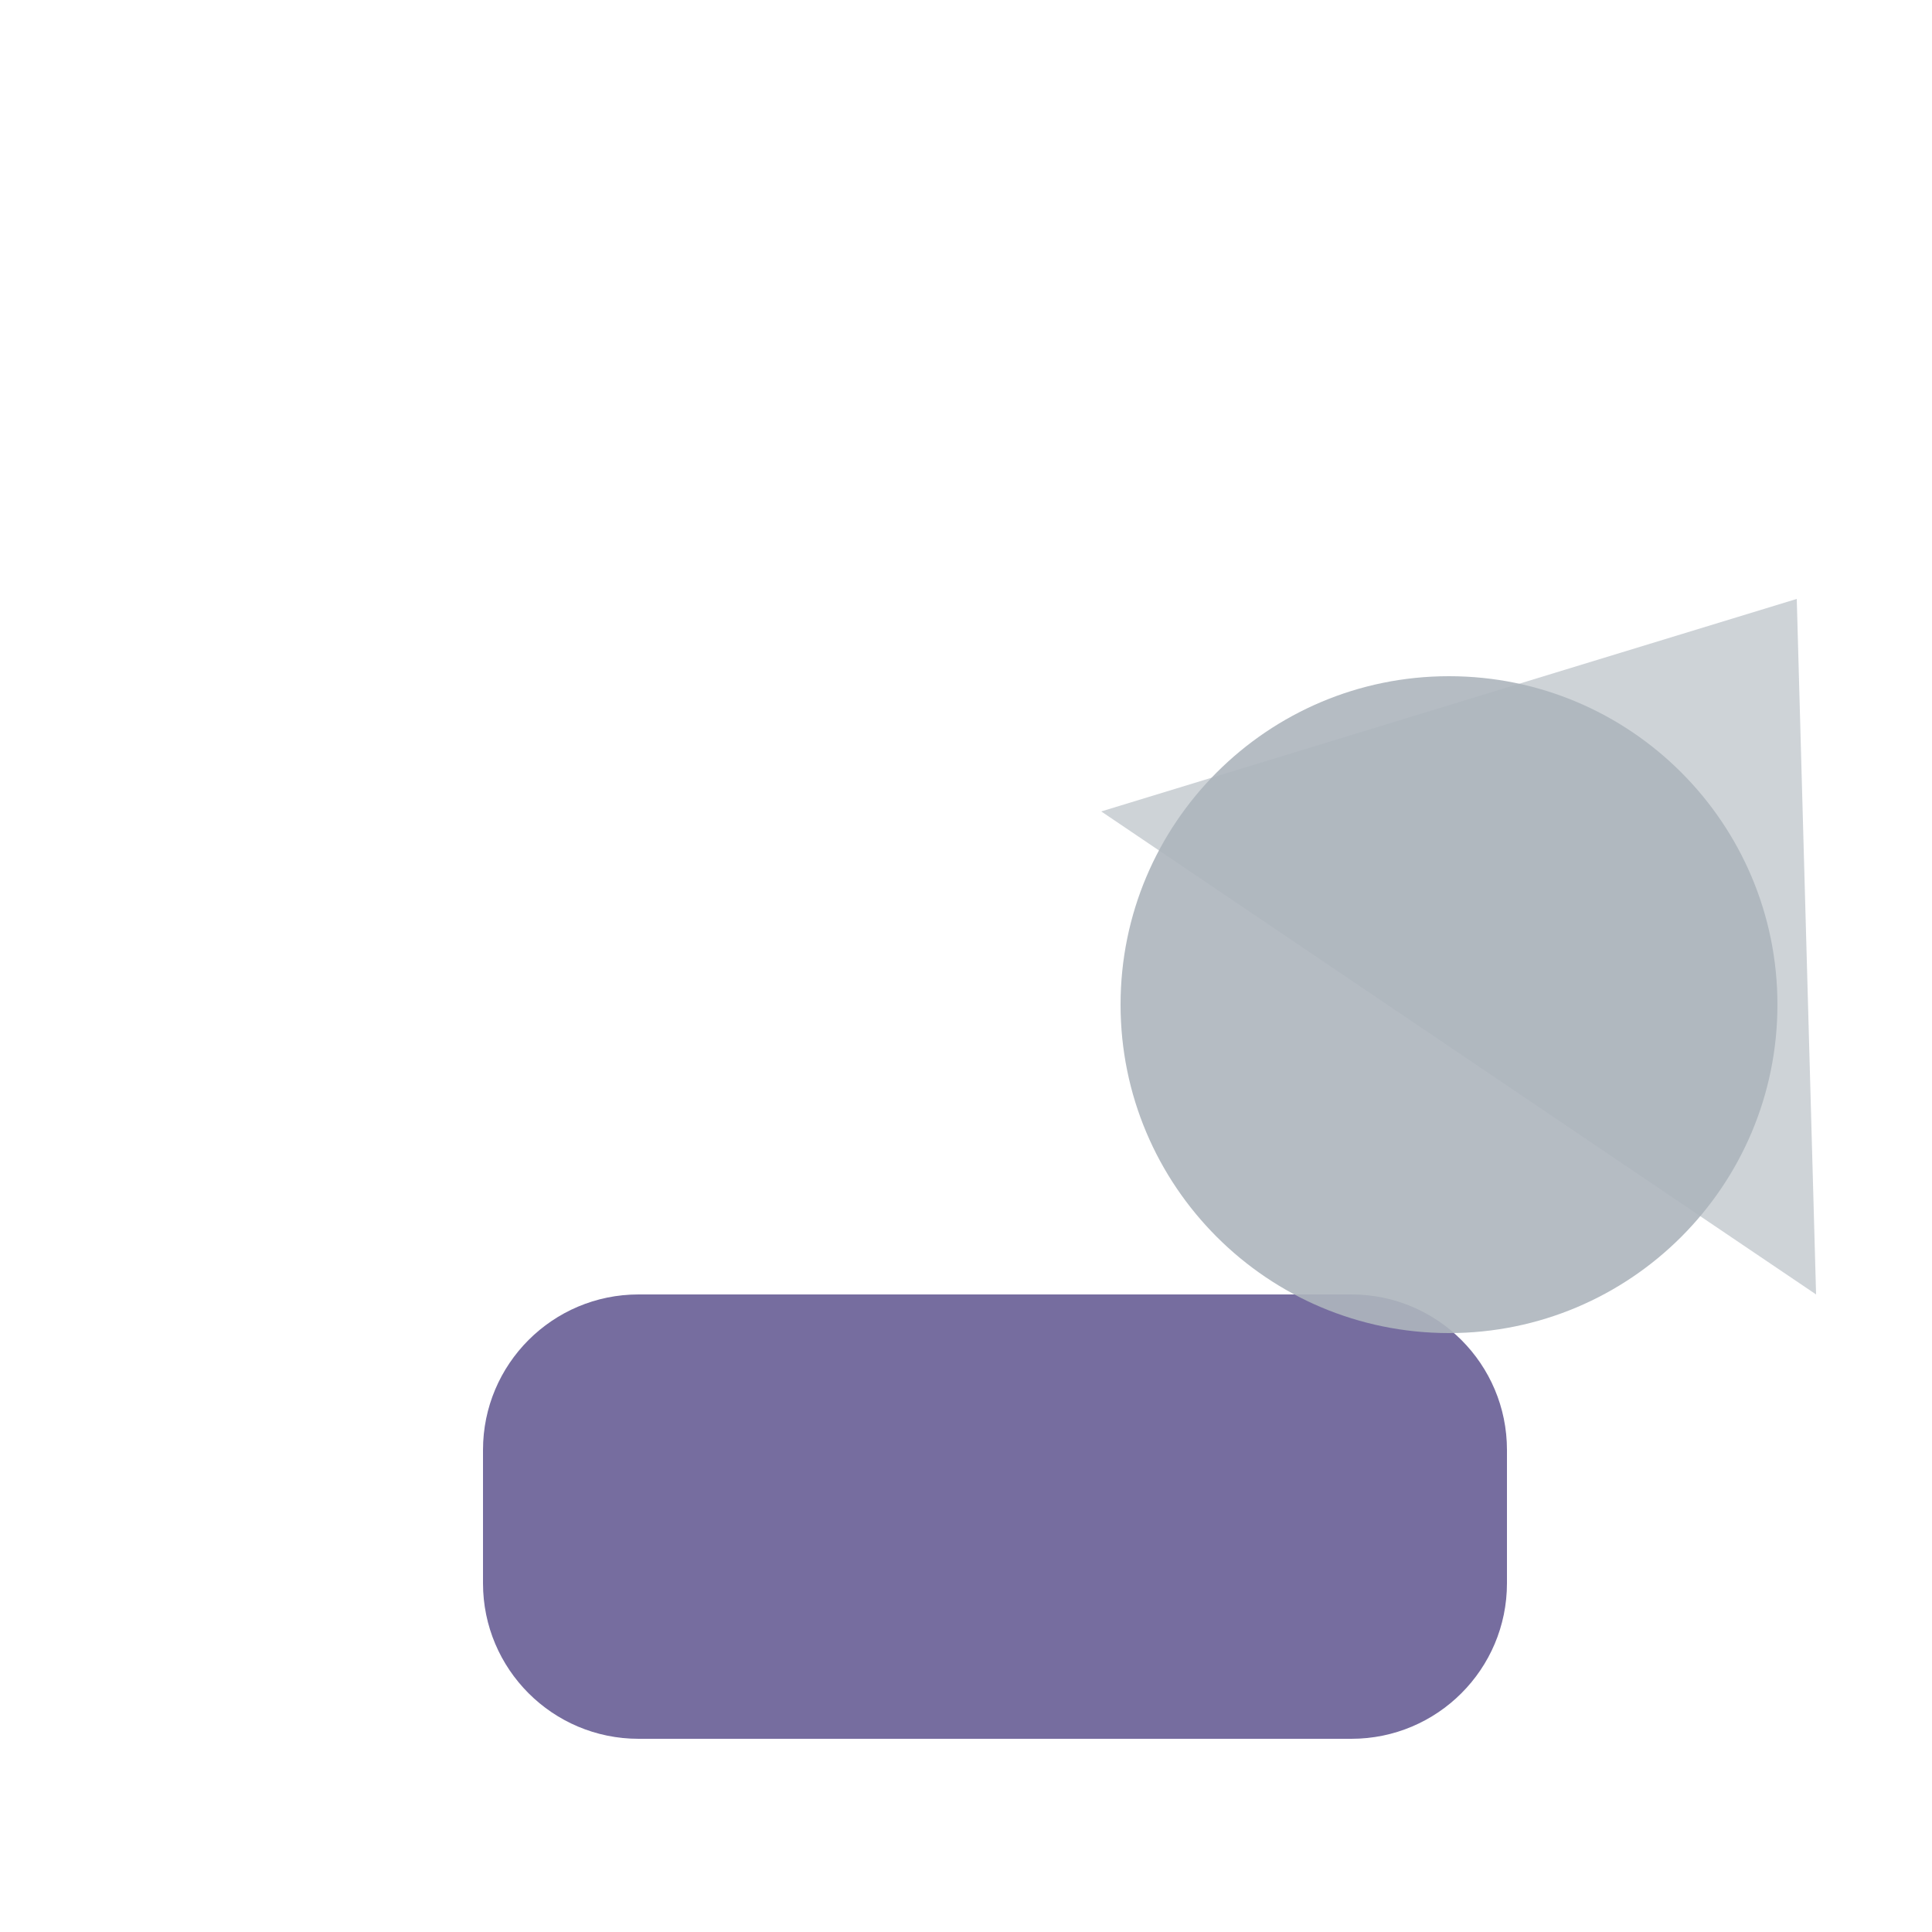
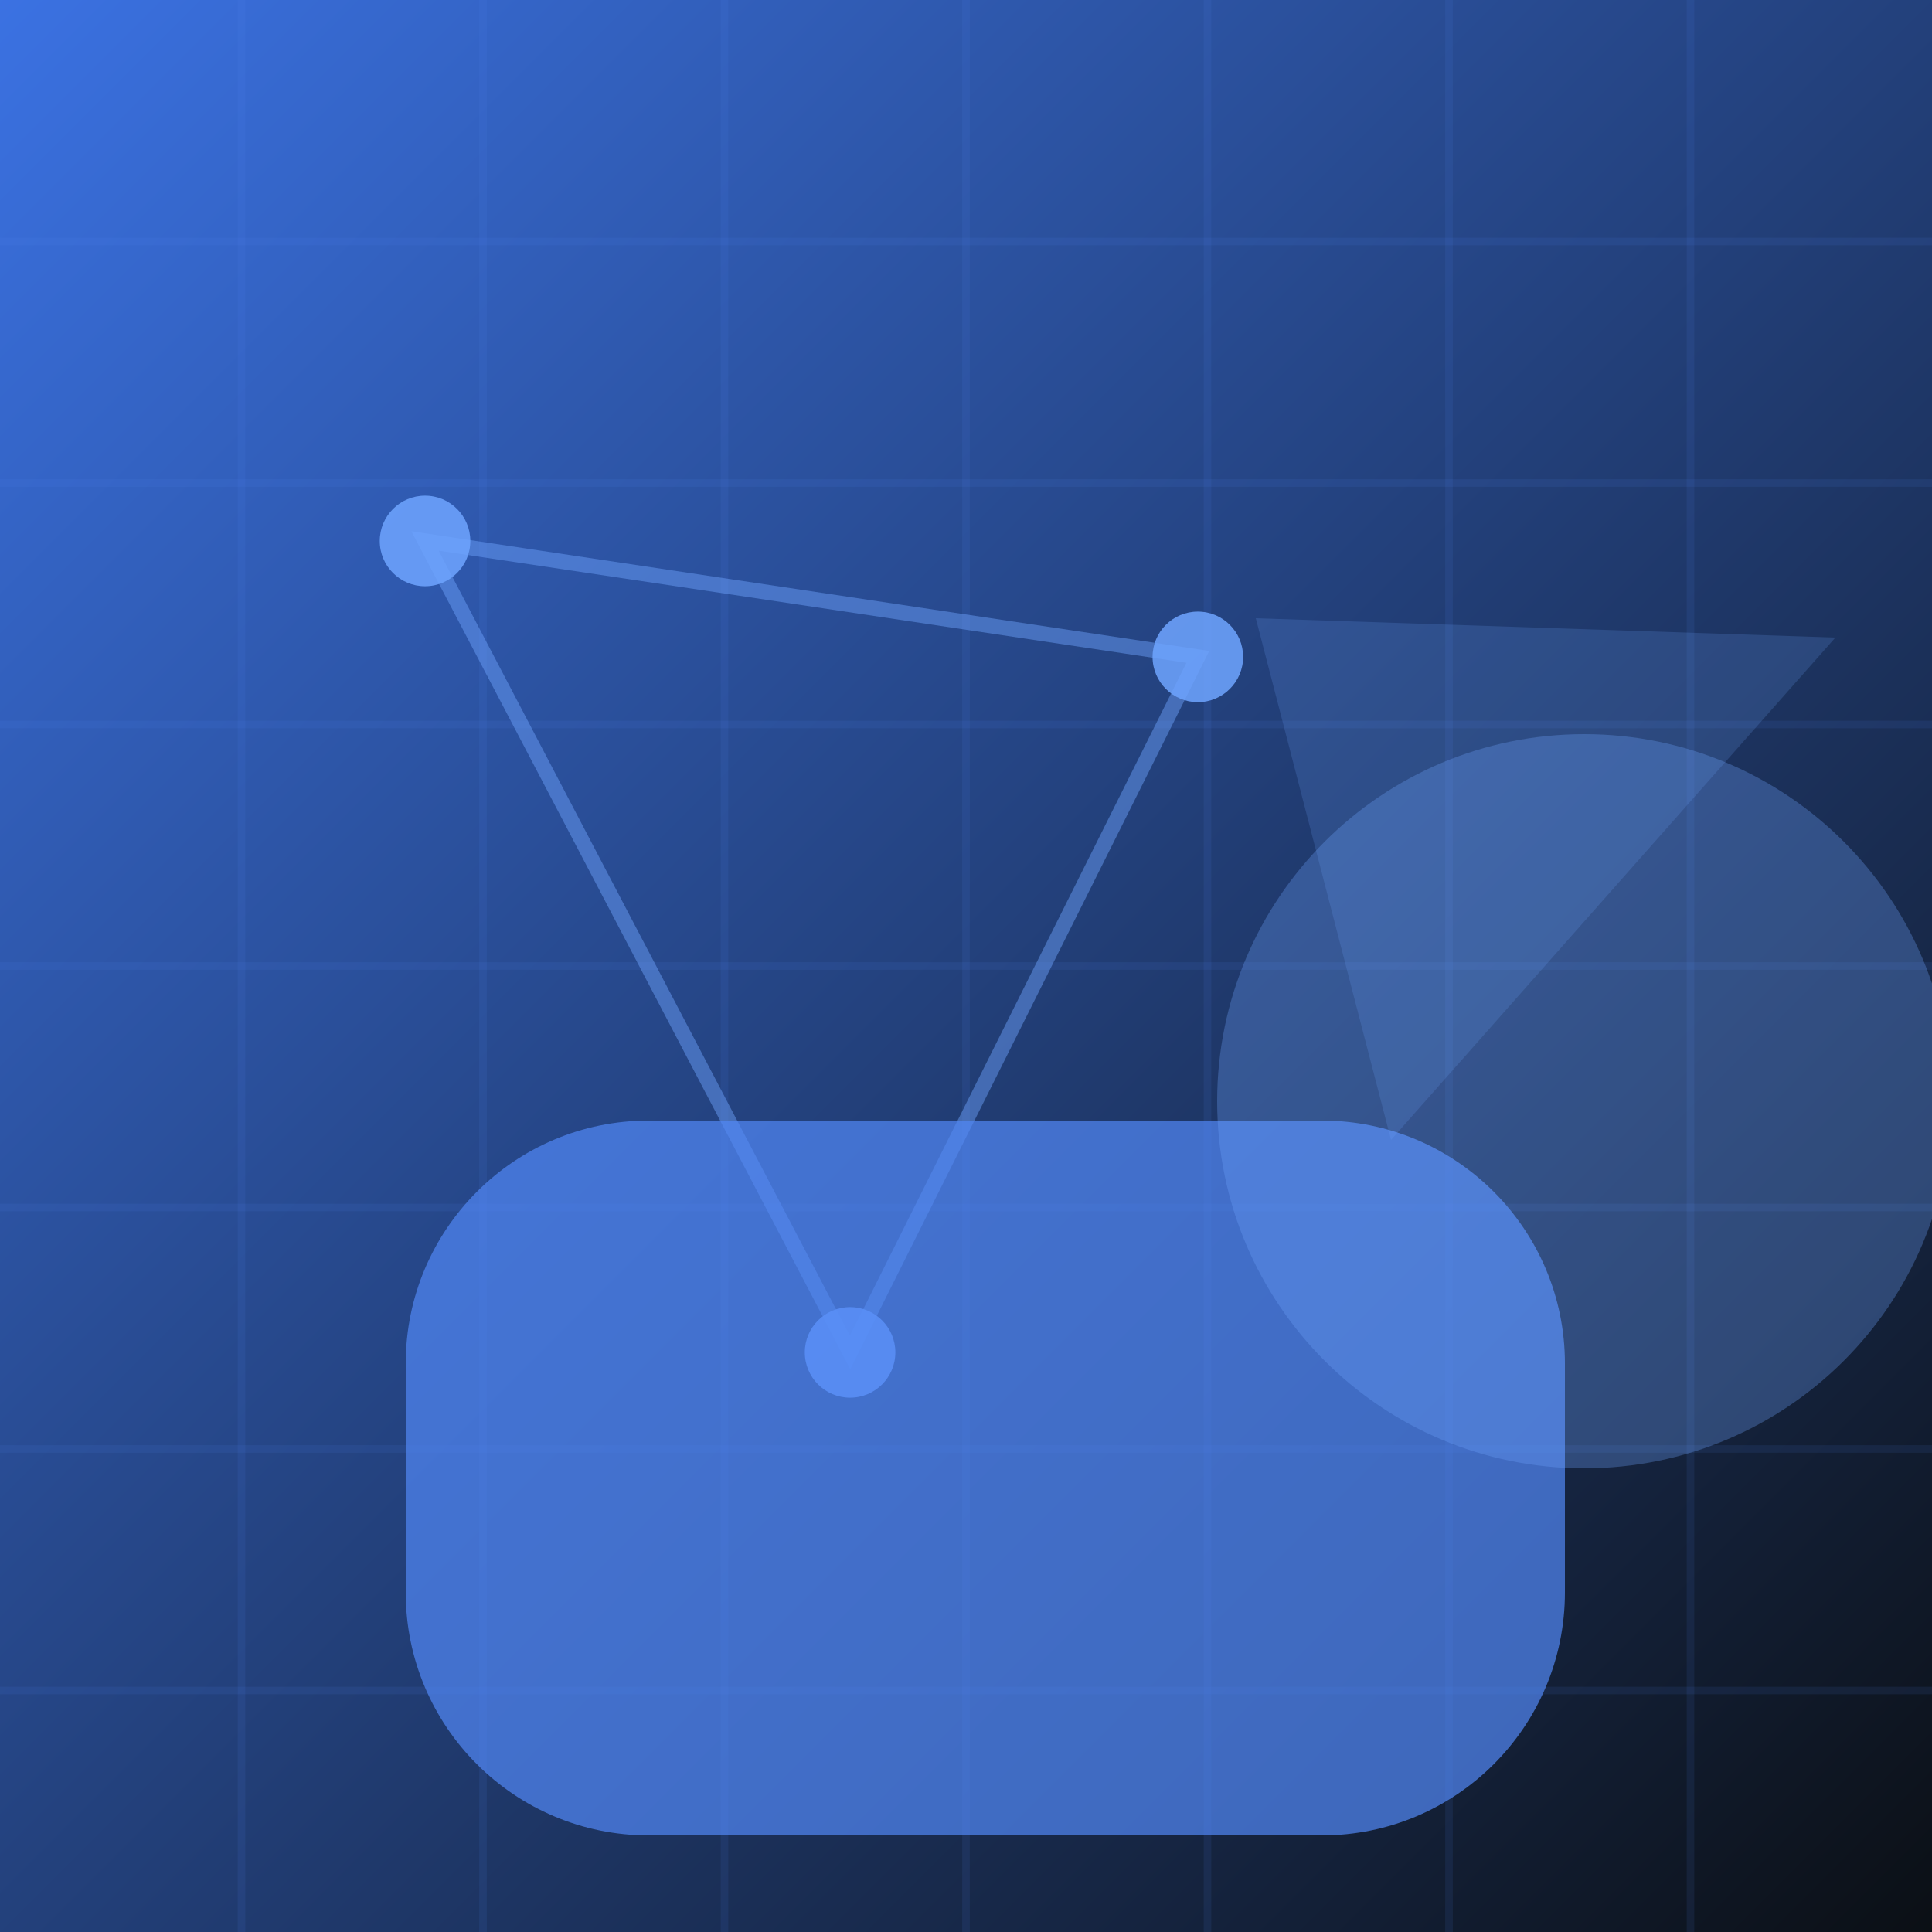
<svg xmlns="http://www.w3.org/2000/svg" width="256" height="256" viewBox="0 0 256 256" role="img" aria-labelledby="title desc">
  <defs>
    <linearGradient id="bg" x1="0" y1="0" x2="1" y2="1">
-       <stop offset="0%" stop-color="#2A6F97" />
-       <stop offset="100%" stop-color="#5E548E" />
+       <stop offset="0%" stop-color="#3b72e3" />
+       <stop offset="100%" stop-color="#0B0F14" />
    </linearGradient>
  </defs>
-   <rect x="64.00" y="171.52" width="135.68" height="58.88" rx="20.61" fill="#5E548E" opacity="0.85" />
-   <circle cx="192.00" cy="133.12" r="43.52" fill="#ADB5BD" opacity="0.90" />
-   <path d="M 145.92 107.52 L 240.64 171.52 L 238.08 79.36 Z" fill="#ADB5BD" opacity="0.60" />
+   <rect width="256" height="256" fill="url(#bg)" />
+   <path d="M 32 0 L 32 256" stroke="#5188f5" stroke-width="1" opacity="0.1" />
+   <path d="M 64 0 L 64 256" stroke="#5188f5" stroke-width="1" opacity="0.1" />
+   <path d="M 96 0 L 96 256" stroke="#5188f5" stroke-width="1" opacity="0.1" />
+   <path d="M 128 0 L 128 256" stroke="#5188f5" stroke-width="1" opacity="0.1" />
+   <path d="M 160 0 L 160 256" stroke="#5188f5" stroke-width="1" opacity="0.1" />
+   <path d="M 192 0 L 192 256" stroke="#5188f5" stroke-width="1" opacity="0.1" />
+   <path d="M 224 0 L 224 256" stroke="#5188f5" stroke-width="1" opacity="0.1" />
+   <path d="M 0 32 L 256 32" stroke="#5188f5" stroke-width="1" opacity="0.1" />
+   <path d="M 0 64 L 256 64" stroke="#5188f5" stroke-width="1" opacity="0.1" />
+   <path d="M 0 96 L 256 96" stroke="#5188f5" stroke-width="1" opacity="0.1" />
+   <path d="M 0 128 L 256 128" stroke="#5188f5" stroke-width="1" opacity="0.1" />
+   <path d="M 0 160 L 256 160" stroke="#5188f5" stroke-width="1" opacity="0.1" />
+   <path d="M 0 192 L 256 192" stroke="#5188f5" stroke-width="1" opacity="0.1" />
+   <path d="M 0 224 L 256 224" stroke="#5188f5" stroke-width="1" opacity="0.1" />
+   <path d="M 56.32 71.68 L 158.72 87.04 L 112.64 179.20 Z" fill="none" stroke="#6ea5ff" stroke-width="2" opacity="0.45" />
+   <circle cx="56.32" cy="71.68" r="6" fill="#6ea5ff" opacity="0.85" />
+   <circle cx="158.72" cy="87.04" r="6" fill="#6ea5ff" opacity="0.85" />
+   <circle cx="112.64" cy="179.20" r="6" fill="#6ea5ff" opacity="0.85" />
+   <rect x="53.76" y="148.48" width="153.60" height="94.72" rx="32.20" fill="#5188f5" opacity="0.70" />
+   <circle cx="209.92" cy="145.92" r="48.64" fill="#6ea5ff" opacity="0.30" />
+   <path d="M 166.40 81.92 L 184.32 151.04 L 243.20 84.48 Z" fill="#6ea5ff" opacity="0.18" />
</svg>
